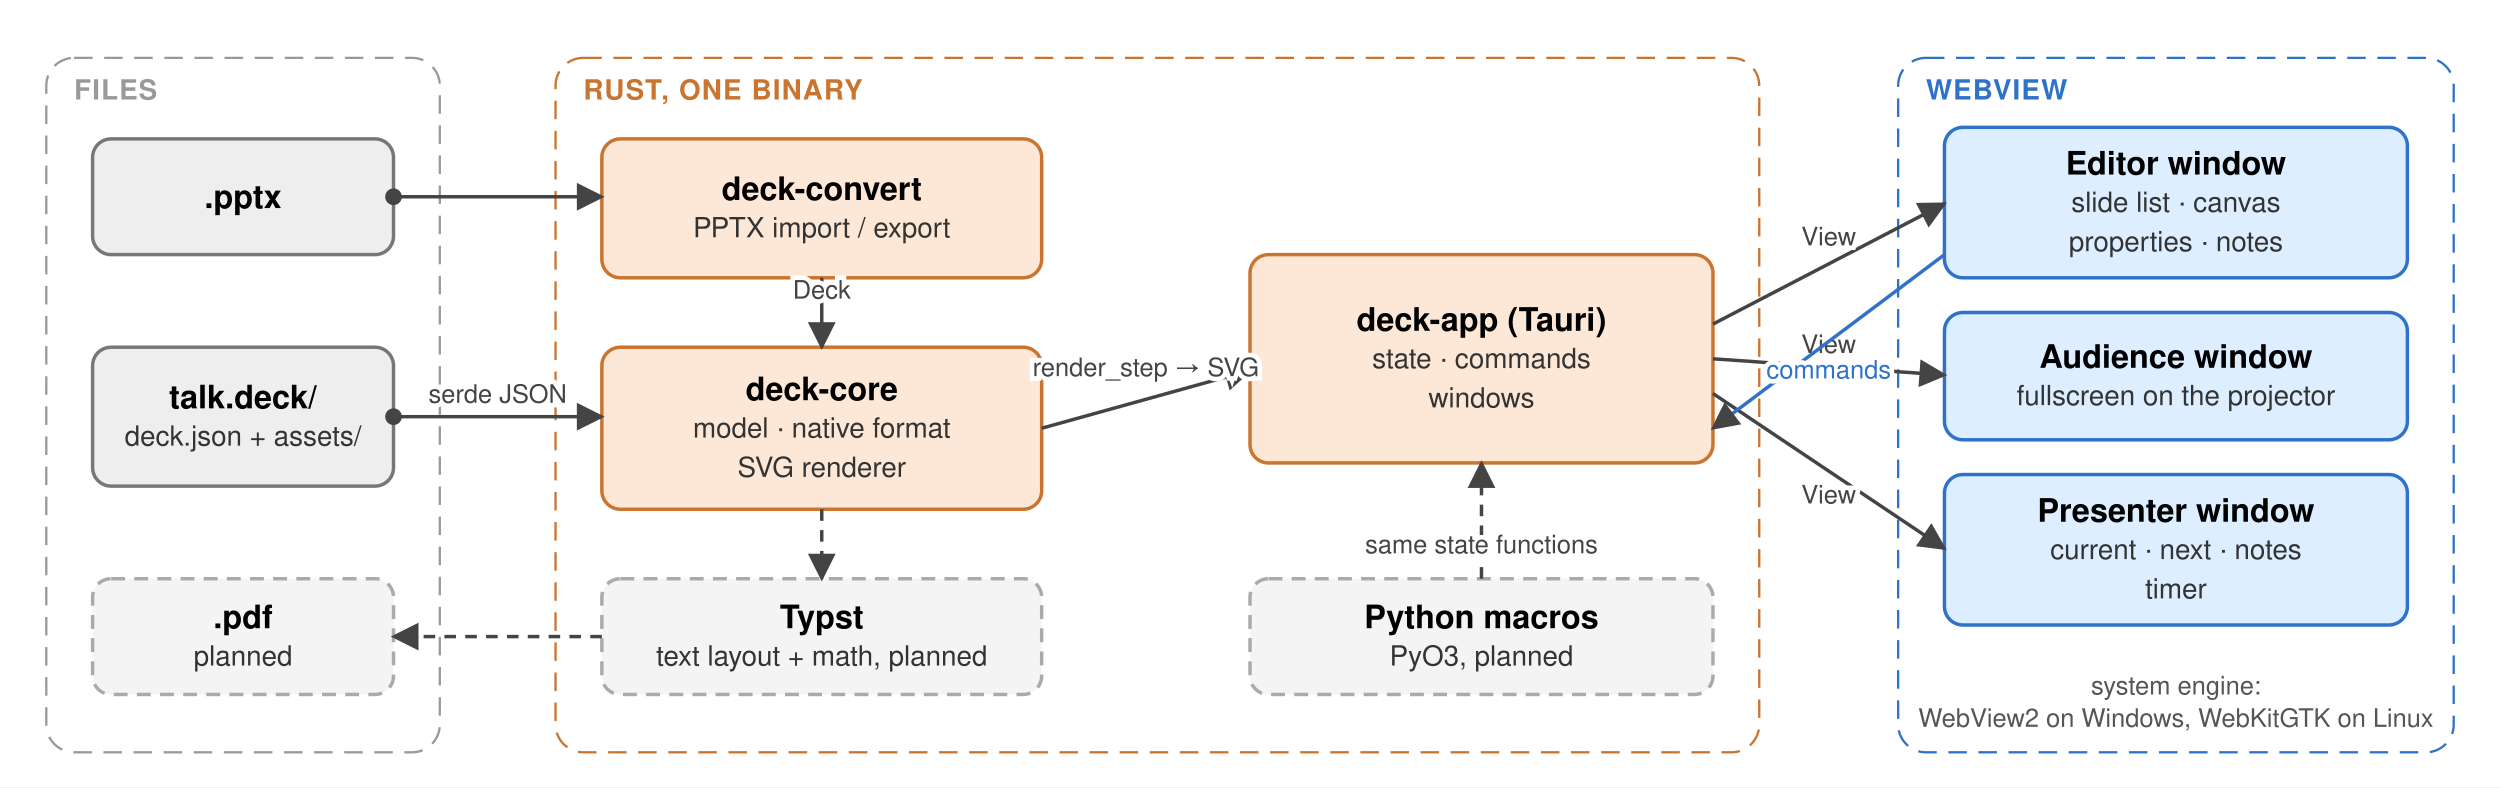
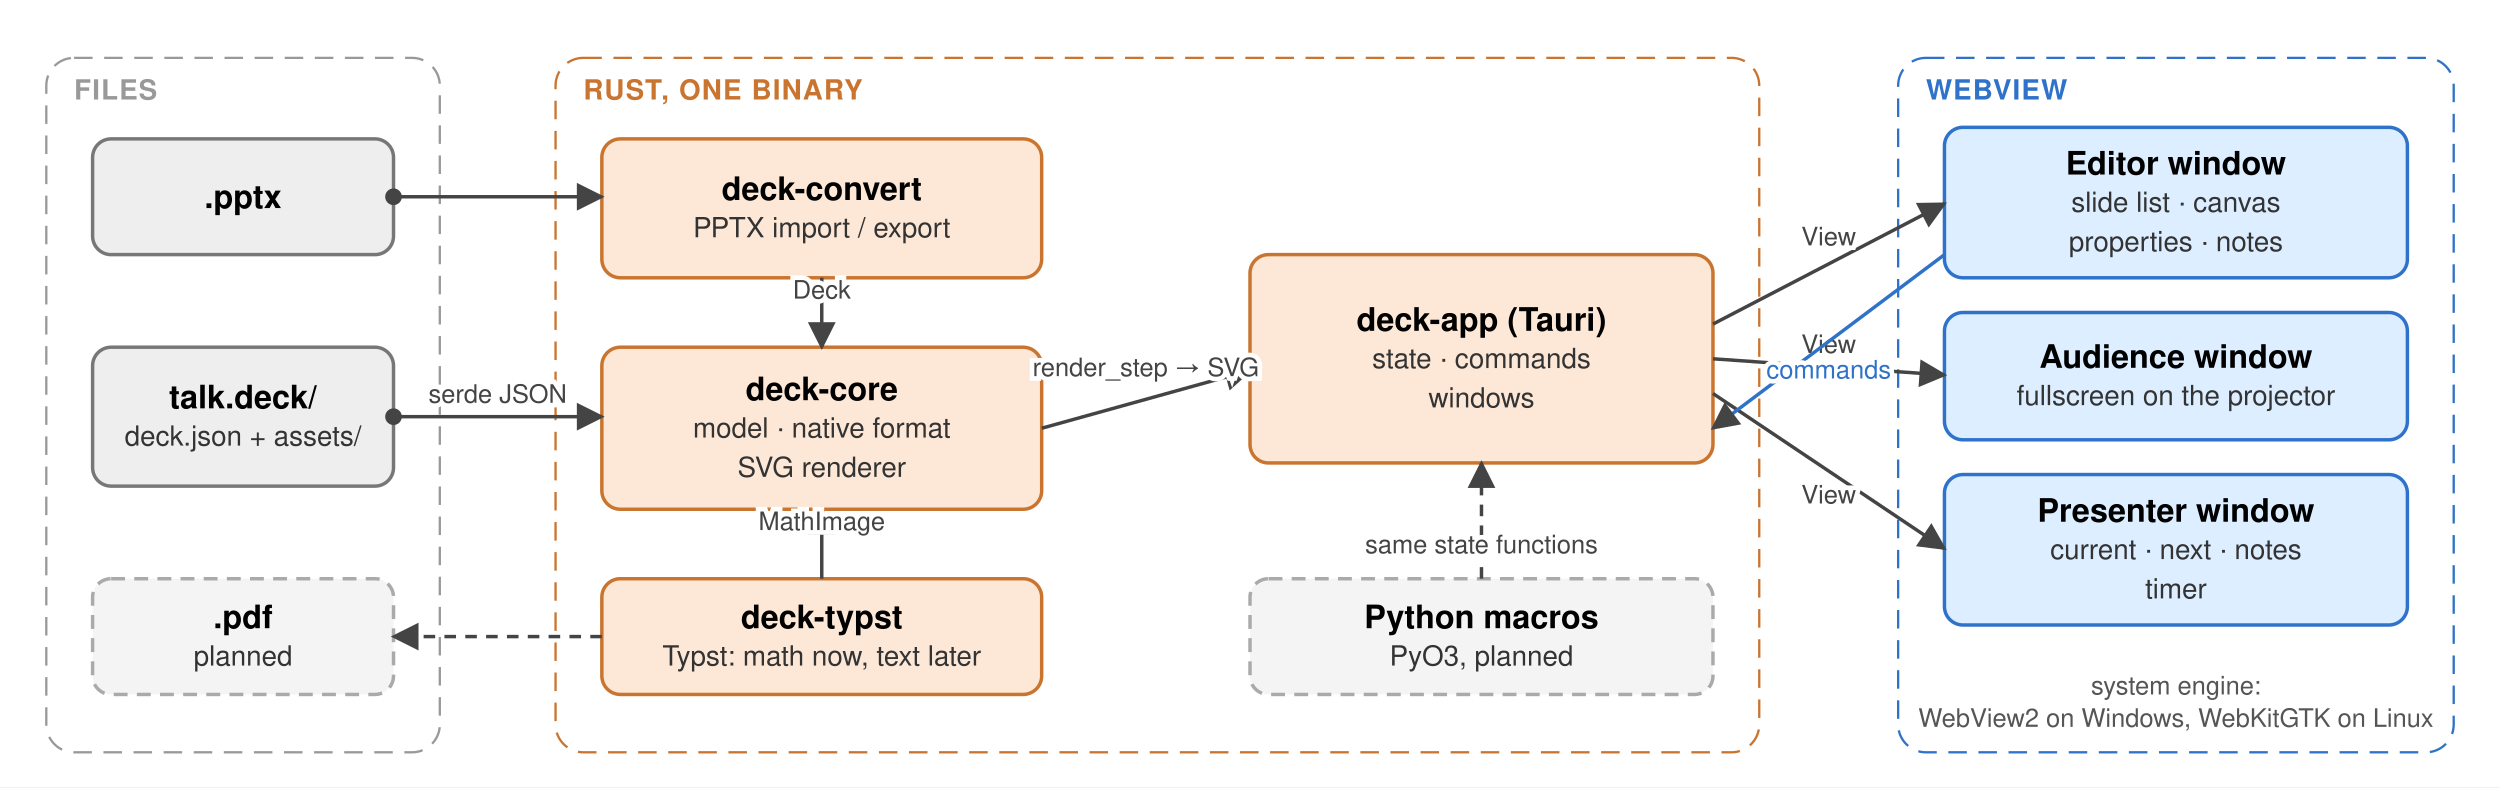
<svg xmlns="http://www.w3.org/2000/svg" width="1080" height="340" viewBox="0 0 1080 340" font-family="system-ui, -apple-system, 'Segoe UI', Helvetica, Arial, sans-serif">
  <defs>
    <marker id="arrow" viewBox="0 0 10 10" refX="9" refY="5" markerWidth="8" markerHeight="8" orient="auto-start-reverse">
      <path d="M 0 0 L 10 5 L 0 10 z" fill="#444" />
    </marker>
    <marker id="dot" viewBox="0 0 10 10" refX="5" refY="5" markerWidth="6" markerHeight="6">
      <circle cx="5" cy="5" r="4" fill="#444" />
    </marker>
  </defs>
  <rect width="100%" height="100%" fill="white" />
  <rect x="20" y="25" width="170" height="300" rx="12" fill="none" stroke="#999" stroke-width="1" stroke-dasharray="8 5" />
  <text x="32" y="43" font-size="12" font-weight="600" fill="#999" letter-spacing="0.5">FILES</text>
  <rect x="240" y="25" width="520" height="300" rx="12" fill="none" stroke="#c9742f" stroke-width="1" stroke-dasharray="8 5" />
  <text x="252" y="43" font-size="12" font-weight="600" fill="#c9742f" letter-spacing="0.5">RUST, ONE BINARY</text>
  <rect x="820" y="25" width="240" height="300" rx="12" fill="none" stroke="#2f72c9" stroke-width="1" stroke-dasharray="8 5" />
  <text x="832" y="43" font-size="12" font-weight="600" fill="#2f72c9" letter-spacing="0.5">WEBVIEW</text>
  <text x="940" y="300" text-anchor="middle" font-size="11" fill="#555">system engine:</text>
  <text x="940" y="314" text-anchor="middle" font-size="11" fill="#555">WebView2 on Windows, WebKitGTK on Linux</text>
  <rect x="40" y="60" width="130" height="50" rx="8" fill="#eeeeee" stroke="#777777" stroke-width="1.5" />
  <text x="105.0" y="85.0" text-anchor="middle" dominant-baseline="middle" font-weight="600" font-size="14">.pptx</text>
  <rect x="40" y="150" width="130" height="60" rx="8" fill="#eeeeee" stroke="#777777" stroke-width="1.5" />
  <text x="105.0" y="171.5" text-anchor="middle" dominant-baseline="middle" font-weight="600" font-size="14">talk.deck/</text>
  <text x="105.0" y="188.5" text-anchor="middle" dominant-baseline="middle" font-size="12" fill="#333">deck.json + assets/</text>
  <rect x="40" y="250" width="130" height="50" rx="8" fill="#f4f4f4" stroke="#aaaaaa" stroke-width="1.5" stroke-dasharray="6 4" />
  <text x="105.0" y="266.5" text-anchor="middle" dominant-baseline="middle" font-weight="600" font-size="14">.pdf</text>
  <text x="105.0" y="283.5" text-anchor="middle" dominant-baseline="middle" font-size="12" fill="#333">planned</text>
  <rect x="260" y="60" width="190" height="60" rx="8" fill="#fde8d7" stroke="#c9742f" stroke-width="1.5" />
  <text x="355.0" y="81.5" text-anchor="middle" dominant-baseline="middle" font-weight="600" font-size="14">deck-convert</text>
  <text x="355.0" y="98.5" text-anchor="middle" dominant-baseline="middle" font-size="12" fill="#333">PPTX import / export</text>
  <rect x="260" y="150" width="190" height="70" rx="8" fill="#fde8d7" stroke="#c9742f" stroke-width="1.5" />
  <text x="355.0" y="168.0" text-anchor="middle" dominant-baseline="middle" font-weight="600" font-size="14">deck-core</text>
  <text x="355.0" y="185.0" text-anchor="middle" dominant-baseline="middle" font-size="12" fill="#333">model · native format</text>
  <text x="355.0" y="202.0" text-anchor="middle" dominant-baseline="middle" font-size="12" fill="#333">SVG renderer</text>
-   <rect x="260" y="250" width="190" height="50" rx="8" fill="#f4f4f4" stroke="#aaaaaa" stroke-width="1.5" stroke-dasharray="6 4" />
-   <text x="355.0" y="266.5" text-anchor="middle" dominant-baseline="middle" font-weight="600" font-size="14">Typst</text>
-   <text x="355.0" y="283.5" text-anchor="middle" dominant-baseline="middle" font-size="12" fill="#333">text layout + math, planned</text>
+   <rect x="260" y="250" width="190" height="50" rx="8" fill="#fde8d7" stroke="#c9742f" stroke-width="1.5" />
+   <text x="355.0" y="266.5" text-anchor="middle" dominant-baseline="middle" font-weight="600" font-size="14">deck-typst</text>
+   <text x="355.0" y="283.5" text-anchor="middle" dominant-baseline="middle" font-size="12" fill="#333">Typst: math now, text later</text>
  <rect x="540" y="110" width="200" height="90" rx="8" fill="#fde8d7" stroke="#c9742f" stroke-width="1.5" />
  <text x="640.0" y="138.0" text-anchor="middle" dominant-baseline="middle" font-weight="600" font-size="14">deck-app (Tauri)</text>
  <text x="640.0" y="155.0" text-anchor="middle" dominant-baseline="middle" font-size="12" fill="#333">state · commands</text>
  <text x="640.0" y="172.0" text-anchor="middle" dominant-baseline="middle" font-size="12" fill="#333">windows</text>
  <rect x="540" y="250" width="200" height="50" rx="8" fill="#f4f4f4" stroke="#aaaaaa" stroke-width="1.5" stroke-dasharray="6 4" />
  <text x="640.0" y="266.5" text-anchor="middle" dominant-baseline="middle" font-weight="600" font-size="14">Python macros</text>
  <text x="640.0" y="283.5" text-anchor="middle" dominant-baseline="middle" font-size="12" fill="#333">PyO3, planned</text>
  <rect x="840" y="55" width="200" height="65" rx="8" fill="#dceeff" stroke="#2f72c9" stroke-width="1.5" />
  <text x="940.0" y="70.5" text-anchor="middle" dominant-baseline="middle" font-weight="600" font-size="14">Editor window</text>
  <text x="940.0" y="87.5" text-anchor="middle" dominant-baseline="middle" font-size="12" fill="#333">slide list · canvas</text>
  <text x="940.0" y="104.5" text-anchor="middle" dominant-baseline="middle" font-size="12" fill="#333">properties · notes</text>
  <rect x="840" y="135" width="200" height="55" rx="8" fill="#dceeff" stroke="#2f72c9" stroke-width="1.5" />
  <text x="940.0" y="154.0" text-anchor="middle" dominant-baseline="middle" font-weight="600" font-size="14">Audience window</text>
  <text x="940.0" y="171.0" text-anchor="middle" dominant-baseline="middle" font-size="12" fill="#333">fullscreen on the projector</text>
  <rect x="840" y="205" width="200" height="65" rx="8" fill="#dceeff" stroke="#2f72c9" stroke-width="1.5" />
  <text x="940.0" y="220.5" text-anchor="middle" dominant-baseline="middle" font-weight="600" font-size="14">Presenter window</text>
  <text x="940.0" y="237.5" text-anchor="middle" dominant-baseline="middle" font-size="12" fill="#333">current · next · notes</text>
  <text x="940.0" y="254.5" text-anchor="middle" dominant-baseline="middle" font-size="12" fill="#333">timer</text>
  <line x1="170" y1="85" x2="260" y2="85" stroke="#444" stroke-width="1.5" marker-end="url(#arrow)" marker-start="url(#dot)" />
  <line x1="355" y1="120" x2="355" y2="150" stroke="#444" stroke-width="1.5" marker-end="url(#arrow)" />
  <text x="355.0" y="129.0" text-anchor="middle" font-size="11" fill="#444" paint-order="stroke" stroke="white" stroke-width="4">Deck</text>
  <line x1="170" y1="180" x2="260" y2="180" stroke="#444" stroke-width="1.5" marker-end="url(#arrow)" marker-start="url(#dot)" />
  <text x="215.0" y="174.0" text-anchor="middle" font-size="11" fill="#444" paint-order="stroke" stroke="white" stroke-width="4">serde JSON</text>
  <line x1="260" y1="275" x2="170" y2="275" stroke="#444" stroke-width="1.5" marker-end="url(#arrow)" stroke-dasharray="5 4" />
-   <line x1="355" y1="220" x2="355" y2="250" stroke="#444" stroke-width="1.5" marker-end="url(#arrow)" stroke-dasharray="5 4" />
+   <line x1="355" y1="250" x2="355" y2="220" stroke="#444" stroke-width="1.5" marker-end="url(#arrow)" />
+   <text x="355.0" y="229.0" text-anchor="middle" font-size="11" fill="#444" paint-order="stroke" stroke="white" stroke-width="4">MathImage</text>
  <line x1="450" y1="185" x2="540" y2="160" stroke="#444" stroke-width="1.5" marker-end="url(#arrow)" />
  <text x="495.0" y="162.5" text-anchor="middle" font-size="11" fill="#444" paint-order="stroke" stroke="white" stroke-width="4">render_step → SVG</text>
  <line x1="640" y1="250" x2="640" y2="200" stroke="#444" stroke-width="1.5" marker-end="url(#arrow)" stroke-dasharray="5 4" />
  <text x="640.0" y="239.0" text-anchor="middle" font-size="11" fill="#444" paint-order="stroke" stroke="white" stroke-width="4">same state functions</text>
  <line x1="740" y1="140" x2="840" y2="88" stroke="#444" stroke-width="1.5" marker-end="url(#arrow)" />
  <text x="790.0" y="106.0" text-anchor="middle" font-size="11" fill="#444" paint-order="stroke" stroke="white" stroke-width="4">View</text>
  <line x1="740" y1="155" x2="840" y2="162" stroke="#444" stroke-width="1.5" marker-end="url(#arrow)" />
  <text x="790.0" y="152.5" text-anchor="middle" font-size="11" fill="#444" paint-order="stroke" stroke="white" stroke-width="4">View</text>
  <line x1="740" y1="170" x2="840" y2="237" stroke="#444" stroke-width="1.5" marker-end="url(#arrow)" />
  <text x="790.0" y="217.5" text-anchor="middle" font-size="11" fill="#444" paint-order="stroke" stroke="white" stroke-width="4">View</text>
  <line x1="840" y1="110" x2="740" y2="185" stroke="#2f72c9" stroke-width="1.5" marker-end="url(#arrow)" />
  <text x="790.0" y="163.5" text-anchor="middle" font-size="11" fill="#2f72c9" paint-order="stroke" stroke="white" stroke-width="4">commands</text>
</svg>
